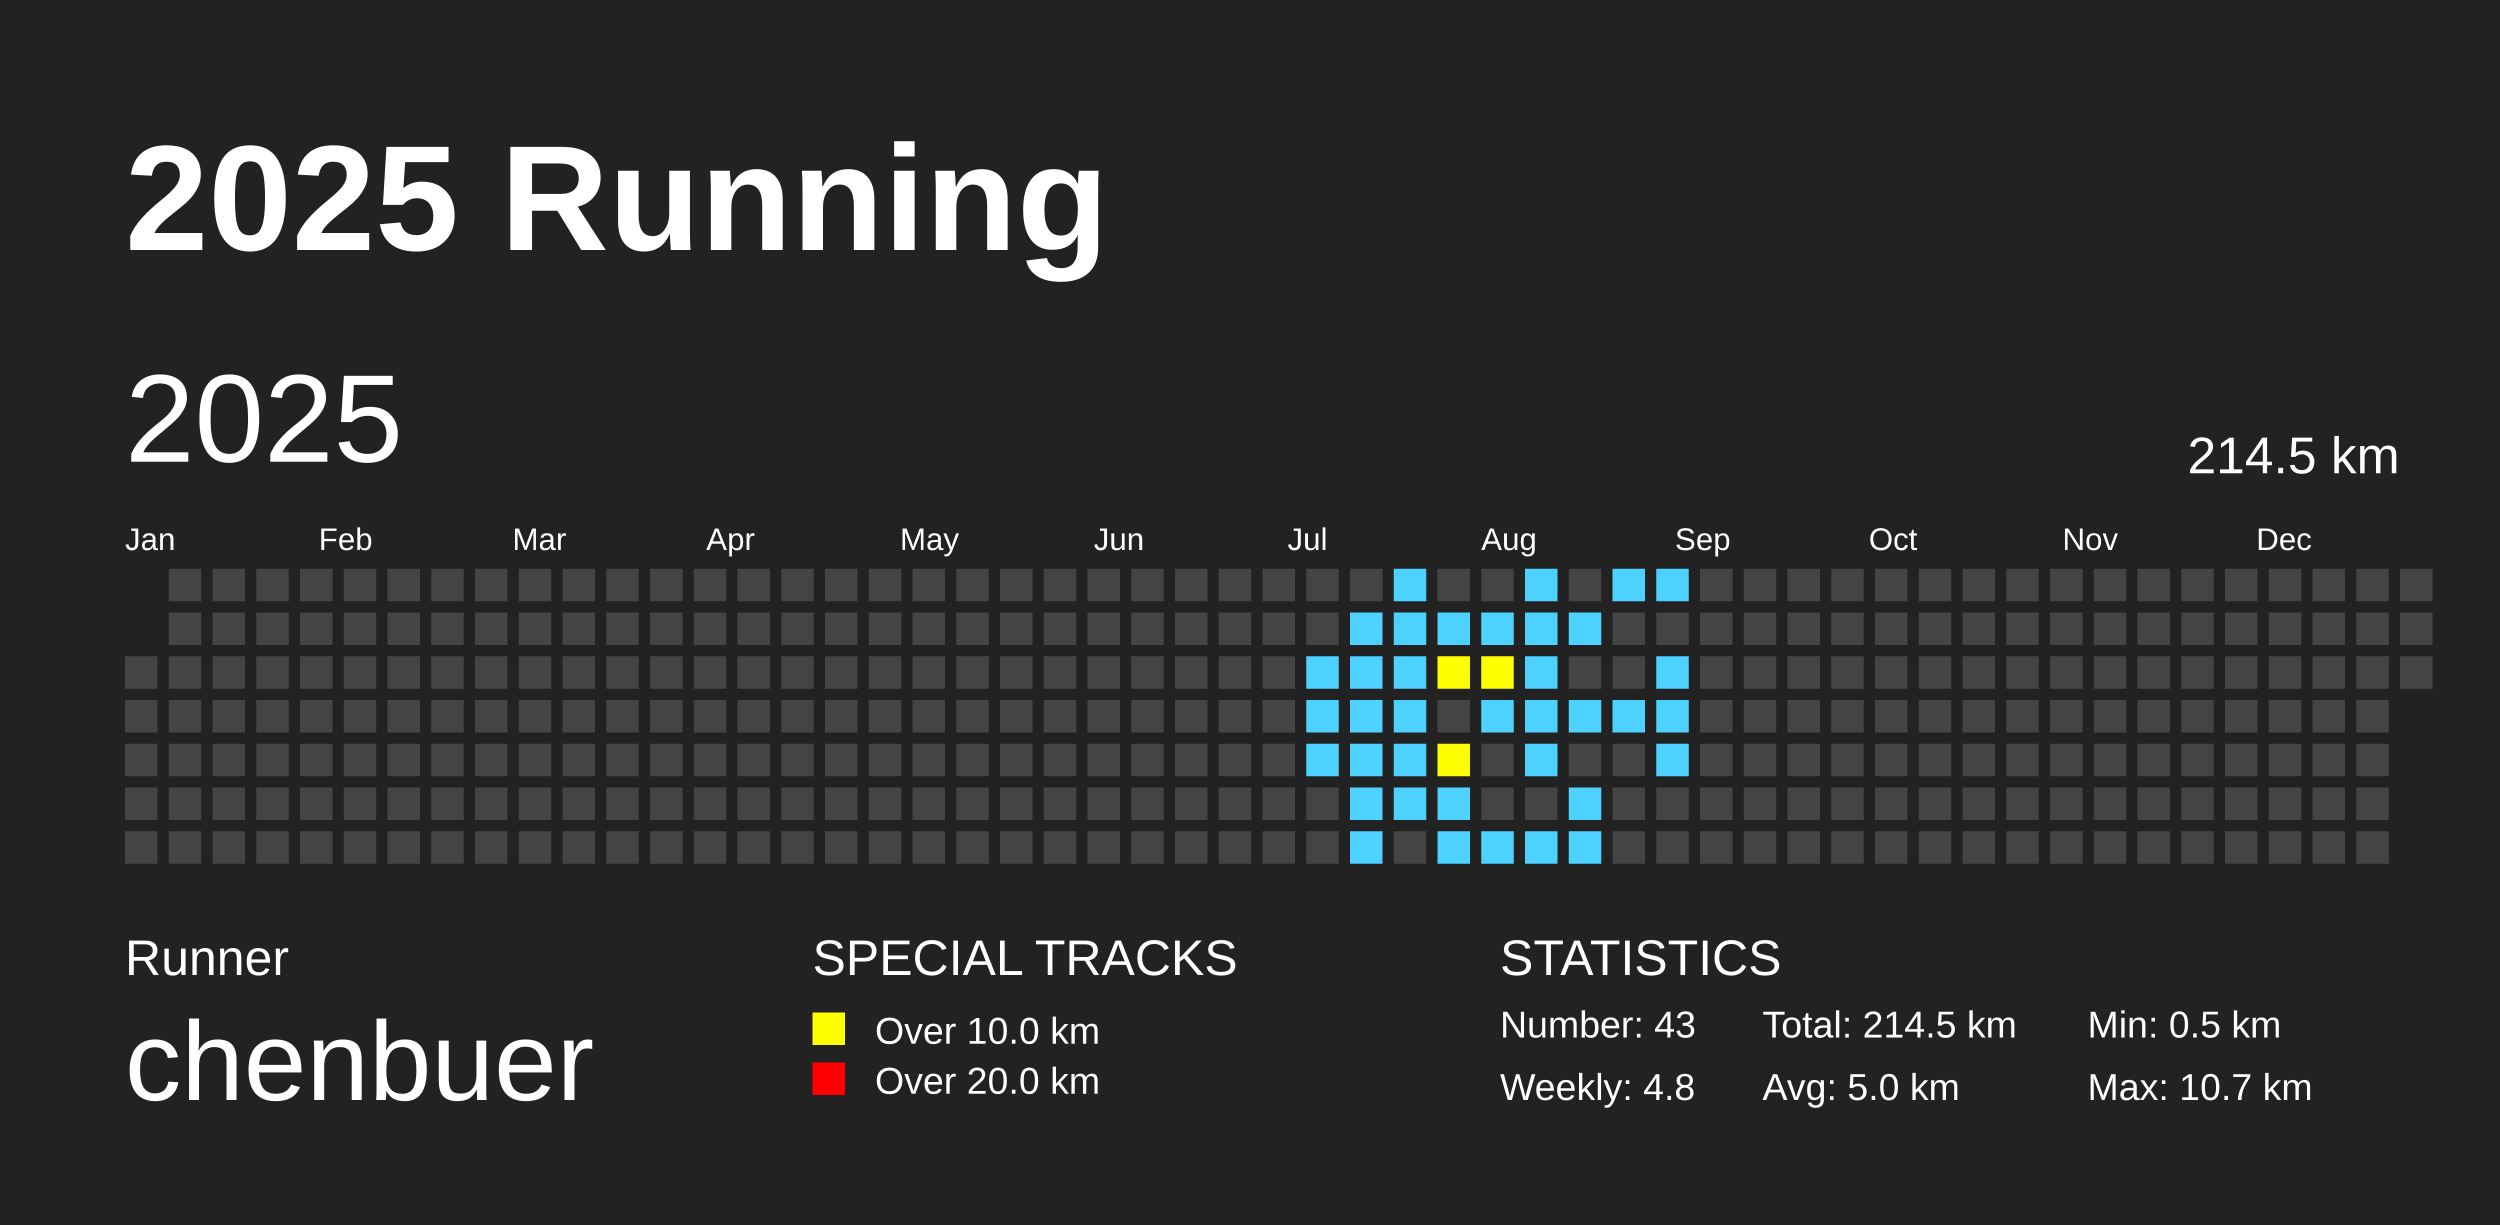
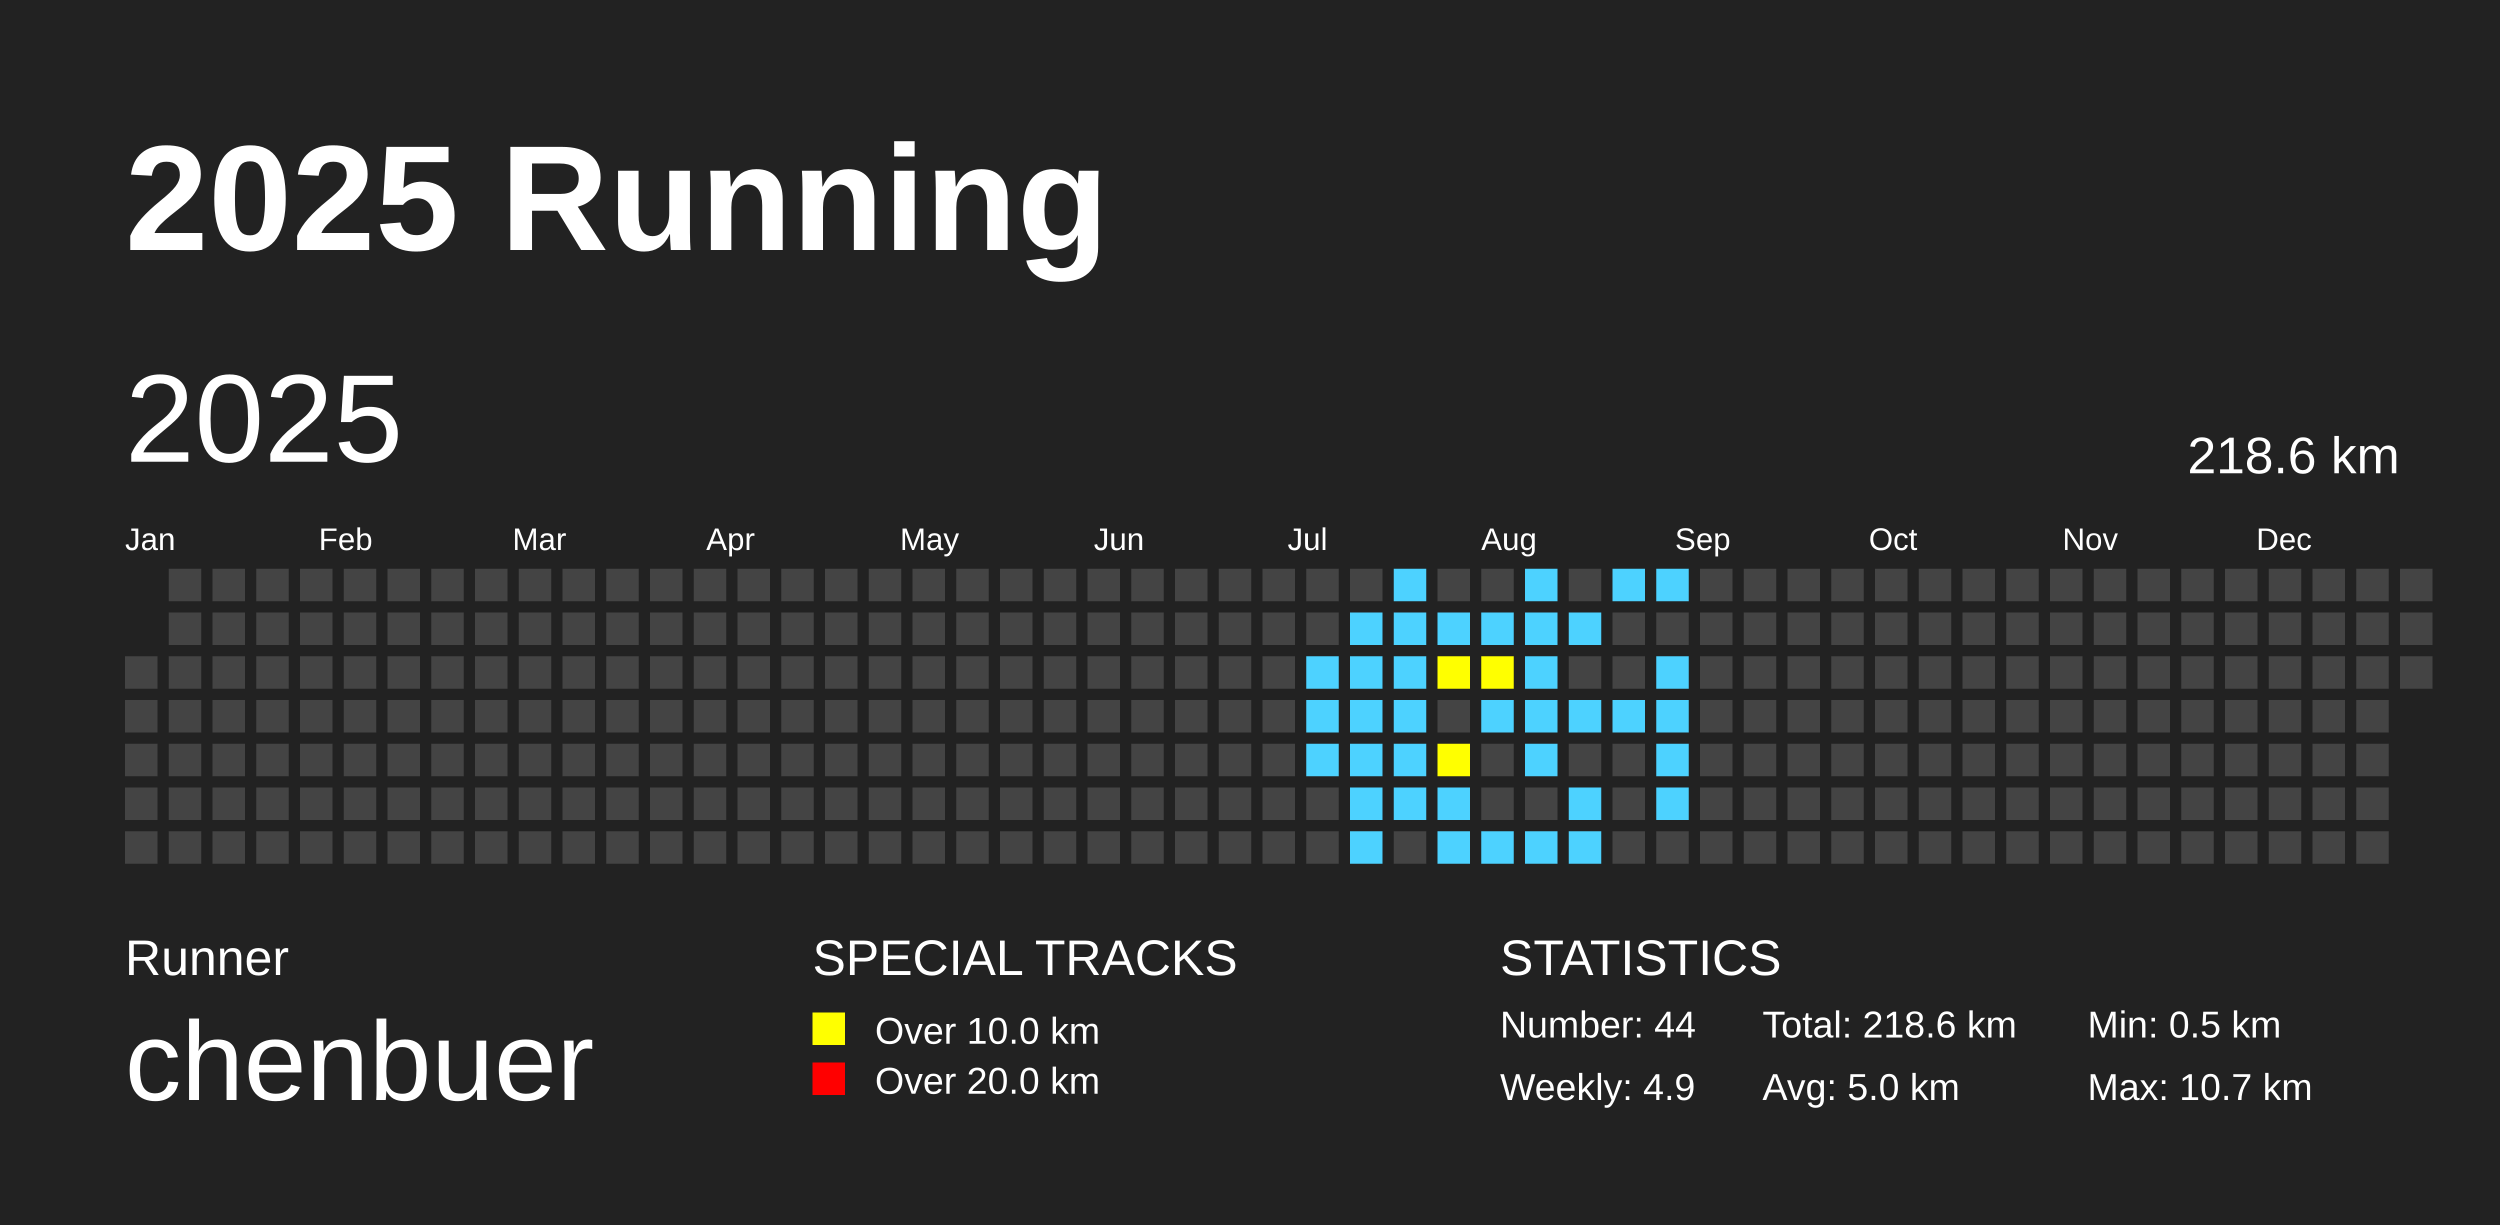
<svg xmlns="http://www.w3.org/2000/svg" baseProfile="full" height="98mm" version="1.1" viewBox="0,0,200,98" width="200mm">
  <defs />
  <rect fill="#222222" height="98" width="200" x="0" y="0" />
  <text fill="#FFFFFF" style="font-size:12px; font-family:Arial; font-weight:bold;" x="10" y="20">2025 Running</text>
  <text fill="#FFFFFF" style="font-size:4px; font-family:Arial" x="10" y="78">Runner</text>
  <text fill="#FFFFFF" style="font-size:9px; font-family:Arial" x="10" y="88">chenbuer</text>
  <text fill="#FFFFFF" style="font-size:4px; font-family:Arial" x="65" y="78">SPECIAL TRACKS</text>
  <rect fill="yellow" height="2.6" width="2.6" x="65" y="81" />
  <text fill="#FFFFFF" style="font-size:3px; font-family:Arial" x="70" y="83.5">Over 10.0 km</text>
  <rect fill="red" height="2.6" width="2.6" x="65" y="85" />
  <text fill="#FFFFFF" style="font-size:3px; font-family:Arial" x="70" y="87.5">Over 20.0 km</text>
  <text fill="#FFFFFF" style="font-size:4px; font-family:Arial" x="120" y="78">STATISTICS</text>
-   <text fill="#FFFFFF" style="font-size:3px; font-family:Arial" x="120" y="83">Number: 43</text>
-   <text fill="#FFFFFF" style="font-size:3px; font-family:Arial" x="120" y="88">Weekly: 4.8</text>
-   <text fill="#FFFFFF" style="font-size:3px; font-family:Arial" x="141" y="83">Total: 214.5 km</text>
+   <text fill="#FFFFFF" style="font-size:3px; font-family:Arial" x="120" y="83">Number: 44</text>
+   <text fill="#FFFFFF" style="font-size:3px; font-family:Arial" x="120" y="88">Weekly: 4.9</text>
+   <text fill="#FFFFFF" style="font-size:3px; font-family:Arial" x="141" y="83">Total: 218.6 km</text>
  <text fill="#FFFFFF" style="font-size:3px; font-family:Arial" x="141" y="88">Avg: 5.0 km</text>
  <text fill="#FFFFFF" style="font-size:3px; font-family:Arial" x="167" y="83">Min: 0.5 km</text>
  <text fill="#FFFFFF" style="font-size:3px; font-family:Arial" x="167" y="88">Max: 10.7 km</text>
  <text dominant-baseline="hanging" fill="#FFFFFF" style="font-size:10.0px; font-family:Arial;" x="10" y="30">2025</text>
-   <text dominant-baseline="hanging" fill="#FFFFFF" style="font-size:4.125px; font-family:Arial;" x="175" y="35">214.5 km</text>
+   <text dominant-baseline="hanging" fill="#FFFFFF" style="font-size:4.125px; font-family:Arial;" x="175" y="35">218.6 km</text>
  <text fill="#FFFFFF" style="font-size:2.5px; font-family:Arial" x="10.0" y="44">Jan</text>
  <text fill="#FFFFFF" style="font-size:2.5px; font-family:Arial" x="25.5" y="44">Feb</text>
  <text fill="#FFFFFF" style="font-size:2.5px; font-family:Arial" x="41.0" y="44">Mar</text>
  <text fill="#FFFFFF" style="font-size:2.5px; font-family:Arial" x="56.5" y="44">Apr</text>
  <text fill="#FFFFFF" style="font-size:2.5px; font-family:Arial" x="72.0" y="44">May</text>
  <text fill="#FFFFFF" style="font-size:2.5px; font-family:Arial" x="87.5" y="44">Jun</text>
  <text fill="#FFFFFF" style="font-size:2.5px; font-family:Arial" x="103.0" y="44">Jul</text>
  <text fill="#FFFFFF" style="font-size:2.5px; font-family:Arial" x="118.5" y="44">Aug</text>
  <text fill="#FFFFFF" style="font-size:2.5px; font-family:Arial" x="134.0" y="44">Sep</text>
  <text fill="#FFFFFF" style="font-size:2.5px; font-family:Arial" x="149.5" y="44">Oct</text>
  <text fill="#FFFFFF" style="font-size:2.5px; font-family:Arial" x="165.0" y="44">Nov</text>
  <text fill="#FFFFFF" style="font-size:2.5px; font-family:Arial" x="180.5" y="44">Dec</text>
  <rect fill="#444444" height="2.6" width="2.6" x="10.0" y="52.5" />
  <rect fill="#444444" height="2.6" width="2.6" x="10.0" y="56.0" />
  <rect fill="#444444" height="2.6" width="2.6" x="10.0" y="59.5" />
  <rect fill="#444444" height="2.6" width="2.6" x="10.0" y="63.0" />
  <rect fill="#444444" height="2.6" width="2.6" x="10.0" y="66.5" />
  <rect fill="#444444" height="2.6" width="2.6" x="13.5" y="45.5" />
  <rect fill="#444444" height="2.6" width="2.6" x="13.5" y="49.0" />
  <rect fill="#444444" height="2.6" width="2.6" x="13.5" y="52.5" />
  <rect fill="#444444" height="2.6" width="2.6" x="13.5" y="56.0" />
  <rect fill="#444444" height="2.6" width="2.6" x="13.5" y="59.5" />
  <rect fill="#444444" height="2.6" width="2.6" x="13.5" y="63.0" />
  <rect fill="#444444" height="2.6" width="2.6" x="13.5" y="66.5" />
  <rect fill="#444444" height="2.6" width="2.6" x="17.0" y="45.5" />
  <rect fill="#444444" height="2.6" width="2.6" x="17.0" y="49.0" />
  <rect fill="#444444" height="2.6" width="2.6" x="17.0" y="52.5" />
  <rect fill="#444444" height="2.6" width="2.6" x="17.0" y="56.0" />
  <rect fill="#444444" height="2.6" width="2.6" x="17.0" y="59.5" />
  <rect fill="#444444" height="2.6" width="2.6" x="17.0" y="63.0" />
  <rect fill="#444444" height="2.6" width="2.6" x="17.0" y="66.5" />
  <rect fill="#444444" height="2.6" width="2.6" x="20.5" y="45.5" />
  <rect fill="#444444" height="2.6" width="2.6" x="20.5" y="49.0" />
  <rect fill="#444444" height="2.6" width="2.6" x="20.5" y="52.5" />
  <rect fill="#444444" height="2.6" width="2.6" x="20.5" y="56.0" />
  <rect fill="#444444" height="2.6" width="2.6" x="20.5" y="59.5" />
  <rect fill="#444444" height="2.6" width="2.6" x="20.5" y="63.0" />
  <rect fill="#444444" height="2.6" width="2.6" x="20.5" y="66.5" />
  <rect fill="#444444" height="2.6" width="2.6" x="24.0" y="45.5" />
  <rect fill="#444444" height="2.6" width="2.6" x="24.0" y="49.0" />
  <rect fill="#444444" height="2.6" width="2.6" x="24.0" y="52.5" />
  <rect fill="#444444" height="2.6" width="2.6" x="24.0" y="56.0" />
  <rect fill="#444444" height="2.6" width="2.6" x="24.0" y="59.5" />
  <rect fill="#444444" height="2.6" width="2.6" x="24.0" y="63.0" />
  <rect fill="#444444" height="2.6" width="2.6" x="24.0" y="66.5" />
  <rect fill="#444444" height="2.6" width="2.6" x="27.5" y="45.5" />
  <rect fill="#444444" height="2.6" width="2.6" x="27.5" y="49.0" />
  <rect fill="#444444" height="2.6" width="2.6" x="27.5" y="52.5" />
  <rect fill="#444444" height="2.6" width="2.6" x="27.5" y="56.0" />
  <rect fill="#444444" height="2.6" width="2.6" x="27.5" y="59.5" />
  <rect fill="#444444" height="2.6" width="2.6" x="27.5" y="63.0" />
  <rect fill="#444444" height="2.6" width="2.6" x="27.5" y="66.5" />
  <rect fill="#444444" height="2.6" width="2.6" x="31.0" y="45.5" />
  <rect fill="#444444" height="2.6" width="2.6" x="31.0" y="49.0" />
  <rect fill="#444444" height="2.6" width="2.6" x="31.0" y="52.5" />
  <rect fill="#444444" height="2.6" width="2.6" x="31.0" y="56.0" />
  <rect fill="#444444" height="2.6" width="2.6" x="31.0" y="59.5" />
  <rect fill="#444444" height="2.6" width="2.6" x="31.0" y="63.0" />
  <rect fill="#444444" height="2.6" width="2.6" x="31.0" y="66.5" />
  <rect fill="#444444" height="2.6" width="2.6" x="34.5" y="45.5" />
  <rect fill="#444444" height="2.6" width="2.6" x="34.5" y="49.0" />
  <rect fill="#444444" height="2.6" width="2.6" x="34.5" y="52.5" />
  <rect fill="#444444" height="2.6" width="2.6" x="34.5" y="56.0" />
  <rect fill="#444444" height="2.6" width="2.6" x="34.5" y="59.5" />
  <rect fill="#444444" height="2.6" width="2.6" x="34.5" y="63.0" />
  <rect fill="#444444" height="2.6" width="2.6" x="34.5" y="66.5" />
  <rect fill="#444444" height="2.6" width="2.6" x="38.0" y="45.5" />
  <rect fill="#444444" height="2.6" width="2.6" x="38.0" y="49.0" />
  <rect fill="#444444" height="2.6" width="2.6" x="38.0" y="52.5" />
  <rect fill="#444444" height="2.6" width="2.6" x="38.0" y="56.0" />
  <rect fill="#444444" height="2.6" width="2.6" x="38.0" y="59.5" />
  <rect fill="#444444" height="2.6" width="2.6" x="38.0" y="63.0" />
  <rect fill="#444444" height="2.6" width="2.6" x="38.0" y="66.5" />
  <rect fill="#444444" height="2.6" width="2.6" x="41.5" y="45.5" />
  <rect fill="#444444" height="2.6" width="2.6" x="41.5" y="49.0" />
  <rect fill="#444444" height="2.6" width="2.6" x="41.5" y="52.5" />
  <rect fill="#444444" height="2.6" width="2.6" x="41.5" y="56.0" />
  <rect fill="#444444" height="2.6" width="2.6" x="41.5" y="59.5" />
  <rect fill="#444444" height="2.6" width="2.6" x="41.5" y="63.0" />
  <rect fill="#444444" height="2.6" width="2.6" x="41.5" y="66.5" />
  <rect fill="#444444" height="2.6" width="2.6" x="45.0" y="45.5" />
  <rect fill="#444444" height="2.6" width="2.6" x="45.0" y="49.0" />
  <rect fill="#444444" height="2.6" width="2.6" x="45.0" y="52.5" />
  <rect fill="#444444" height="2.6" width="2.6" x="45.0" y="56.0" />
  <rect fill="#444444" height="2.6" width="2.6" x="45.0" y="59.5" />
  <rect fill="#444444" height="2.6" width="2.6" x="45.0" y="63.0" />
  <rect fill="#444444" height="2.6" width="2.6" x="45.0" y="66.5" />
  <rect fill="#444444" height="2.6" width="2.6" x="48.5" y="45.5" />
  <rect fill="#444444" height="2.6" width="2.6" x="48.5" y="49.0" />
  <rect fill="#444444" height="2.6" width="2.6" x="48.5" y="52.5" />
  <rect fill="#444444" height="2.6" width="2.6" x="48.5" y="56.0" />
  <rect fill="#444444" height="2.6" width="2.6" x="48.5" y="59.5" />
  <rect fill="#444444" height="2.6" width="2.6" x="48.5" y="63.0" />
  <rect fill="#444444" height="2.6" width="2.6" x="48.5" y="66.5" />
  <rect fill="#444444" height="2.6" width="2.6" x="52.0" y="45.5" />
  <rect fill="#444444" height="2.6" width="2.6" x="52.0" y="49.0" />
  <rect fill="#444444" height="2.6" width="2.6" x="52.0" y="52.5" />
  <rect fill="#444444" height="2.6" width="2.6" x="52.0" y="56.0" />
  <rect fill="#444444" height="2.6" width="2.6" x="52.0" y="59.5" />
  <rect fill="#444444" height="2.6" width="2.6" x="52.0" y="63.0" />
  <rect fill="#444444" height="2.6" width="2.6" x="52.0" y="66.5" />
  <rect fill="#444444" height="2.6" width="2.6" x="55.5" y="45.5" />
  <rect fill="#444444" height="2.6" width="2.6" x="55.5" y="49.0" />
  <rect fill="#444444" height="2.6" width="2.6" x="55.5" y="52.5" />
  <rect fill="#444444" height="2.6" width="2.6" x="55.5" y="56.0" />
  <rect fill="#444444" height="2.6" width="2.6" x="55.5" y="59.5" />
  <rect fill="#444444" height="2.6" width="2.6" x="55.5" y="63.0" />
  <rect fill="#444444" height="2.6" width="2.6" x="55.5" y="66.5" />
  <rect fill="#444444" height="2.6" width="2.6" x="59.0" y="45.5" />
  <rect fill="#444444" height="2.6" width="2.6" x="59.0" y="49.0" />
  <rect fill="#444444" height="2.6" width="2.6" x="59.0" y="52.5" />
  <rect fill="#444444" height="2.6" width="2.6" x="59.0" y="56.0" />
  <rect fill="#444444" height="2.6" width="2.6" x="59.0" y="59.5" />
  <rect fill="#444444" height="2.6" width="2.6" x="59.0" y="63.0" />
  <rect fill="#444444" height="2.6" width="2.6" x="59.0" y="66.5" />
  <rect fill="#444444" height="2.6" width="2.6" x="62.5" y="45.5" />
  <rect fill="#444444" height="2.6" width="2.6" x="62.5" y="49.0" />
  <rect fill="#444444" height="2.6" width="2.6" x="62.5" y="52.5" />
  <rect fill="#444444" height="2.6" width="2.6" x="62.5" y="56.0" />
  <rect fill="#444444" height="2.6" width="2.6" x="62.5" y="59.5" />
  <rect fill="#444444" height="2.6" width="2.6" x="62.5" y="63.0" />
  <rect fill="#444444" height="2.6" width="2.6" x="62.5" y="66.5" />
  <rect fill="#444444" height="2.6" width="2.6" x="66.0" y="45.5" />
  <rect fill="#444444" height="2.6" width="2.6" x="66.0" y="49.0" />
  <rect fill="#444444" height="2.6" width="2.6" x="66.0" y="52.5" />
  <rect fill="#444444" height="2.6" width="2.6" x="66.0" y="56.0" />
  <rect fill="#444444" height="2.6" width="2.6" x="66.0" y="59.5" />
  <rect fill="#444444" height="2.6" width="2.6" x="66.0" y="63.0" />
  <rect fill="#444444" height="2.6" width="2.6" x="66.0" y="66.5" />
  <rect fill="#444444" height="2.6" width="2.6" x="69.5" y="45.5" />
  <rect fill="#444444" height="2.6" width="2.6" x="69.5" y="49.0" />
  <rect fill="#444444" height="2.6" width="2.6" x="69.5" y="52.5" />
  <rect fill="#444444" height="2.6" width="2.6" x="69.5" y="56.0" />
  <rect fill="#444444" height="2.6" width="2.6" x="69.5" y="59.5" />
  <rect fill="#444444" height="2.6" width="2.6" x="69.5" y="63.0" />
  <rect fill="#444444" height="2.6" width="2.6" x="69.5" y="66.5" />
  <rect fill="#444444" height="2.6" width="2.6" x="73.0" y="45.5" />
  <rect fill="#444444" height="2.6" width="2.6" x="73.0" y="49.0" />
  <rect fill="#444444" height="2.6" width="2.6" x="73.0" y="52.5" />
  <rect fill="#444444" height="2.6" width="2.6" x="73.0" y="56.0" />
  <rect fill="#444444" height="2.6" width="2.6" x="73.0" y="59.5" />
  <rect fill="#444444" height="2.6" width="2.6" x="73.0" y="63.0" />
  <rect fill="#444444" height="2.6" width="2.6" x="73.0" y="66.5" />
  <rect fill="#444444" height="2.6" width="2.6" x="76.5" y="45.5" />
  <rect fill="#444444" height="2.6" width="2.6" x="76.5" y="49.0" />
  <rect fill="#444444" height="2.6" width="2.6" x="76.5" y="52.5" />
  <rect fill="#444444" height="2.6" width="2.6" x="76.5" y="56.0" />
  <rect fill="#444444" height="2.6" width="2.6" x="76.5" y="59.5" />
  <rect fill="#444444" height="2.6" width="2.6" x="76.5" y="63.0" />
  <rect fill="#444444" height="2.6" width="2.6" x="76.5" y="66.5" />
  <rect fill="#444444" height="2.6" width="2.6" x="80.0" y="45.5" />
  <rect fill="#444444" height="2.6" width="2.6" x="80.0" y="49.0" />
  <rect fill="#444444" height="2.6" width="2.6" x="80.0" y="52.5" />
  <rect fill="#444444" height="2.6" width="2.6" x="80.0" y="56.0" />
  <rect fill="#444444" height="2.6" width="2.6" x="80.0" y="59.5" />
  <rect fill="#444444" height="2.6" width="2.6" x="80.0" y="63.0" />
  <rect fill="#444444" height="2.6" width="2.6" x="80.0" y="66.5" />
  <rect fill="#444444" height="2.6" width="2.6" x="83.5" y="45.5" />
  <rect fill="#444444" height="2.6" width="2.6" x="83.5" y="49.0" />
  <rect fill="#444444" height="2.6" width="2.6" x="83.5" y="52.5" />
  <rect fill="#444444" height="2.6" width="2.6" x="83.5" y="56.0" />
  <rect fill="#444444" height="2.6" width="2.6" x="83.5" y="59.5" />
  <rect fill="#444444" height="2.6" width="2.6" x="83.5" y="63.0" />
  <rect fill="#444444" height="2.6" width="2.6" x="83.5" y="66.5" />
  <rect fill="#444444" height="2.6" width="2.6" x="87.0" y="45.5" />
  <rect fill="#444444" height="2.6" width="2.6" x="87.0" y="49.0" />
  <rect fill="#444444" height="2.6" width="2.6" x="87.0" y="52.5" />
  <rect fill="#444444" height="2.6" width="2.6" x="87.0" y="56.0" />
  <rect fill="#444444" height="2.6" width="2.6" x="87.0" y="59.5" />
  <rect fill="#444444" height="2.6" width="2.6" x="87.0" y="63.0" />
  <rect fill="#444444" height="2.6" width="2.6" x="87.0" y="66.5" />
  <rect fill="#444444" height="2.6" width="2.6" x="90.5" y="45.5" />
  <rect fill="#444444" height="2.6" width="2.6" x="90.5" y="49.0" />
  <rect fill="#444444" height="2.6" width="2.6" x="90.5" y="52.5" />
  <rect fill="#444444" height="2.6" width="2.6" x="90.5" y="56.0" />
  <rect fill="#444444" height="2.6" width="2.6" x="90.5" y="59.5" />
  <rect fill="#444444" height="2.6" width="2.6" x="90.5" y="63.0" />
  <rect fill="#444444" height="2.6" width="2.6" x="90.5" y="66.5" />
  <rect fill="#444444" height="2.6" width="2.6" x="94.0" y="45.5" />
  <rect fill="#444444" height="2.6" width="2.6" x="94.0" y="49.0" />
  <rect fill="#444444" height="2.6" width="2.6" x="94.0" y="52.5" />
  <rect fill="#444444" height="2.6" width="2.6" x="94.0" y="56.0" />
  <rect fill="#444444" height="2.6" width="2.6" x="94.0" y="59.5" />
  <rect fill="#444444" height="2.6" width="2.6" x="94.0" y="63.0" />
  <rect fill="#444444" height="2.6" width="2.6" x="94.0" y="66.5" />
  <rect fill="#444444" height="2.6" width="2.6" x="97.5" y="45.5" />
  <rect fill="#444444" height="2.6" width="2.6" x="97.5" y="49.0" />
  <rect fill="#444444" height="2.6" width="2.6" x="97.5" y="52.5" />
  <rect fill="#444444" height="2.6" width="2.6" x="97.5" y="56.0" />
  <rect fill="#444444" height="2.6" width="2.6" x="97.5" y="59.5" />
  <rect fill="#444444" height="2.6" width="2.6" x="97.5" y="63.0" />
  <rect fill="#444444" height="2.6" width="2.6" x="97.5" y="66.5" />
  <rect fill="#444444" height="2.6" width="2.6" x="101.0" y="45.5" />
  <rect fill="#444444" height="2.6" width="2.6" x="101.0" y="49.0" />
  <rect fill="#444444" height="2.6" width="2.6" x="101.0" y="52.5" />
  <rect fill="#444444" height="2.6" width="2.6" x="101.0" y="56.0" />
  <rect fill="#444444" height="2.6" width="2.6" x="101.0" y="59.5" />
  <rect fill="#444444" height="2.6" width="2.6" x="101.0" y="63.0" />
  <rect fill="#444444" height="2.6" width="2.6" x="101.0" y="66.5" />
  <rect fill="#444444" height="2.6" width="2.6" x="104.5" y="45.5" />
  <rect fill="#444444" height="2.6" width="2.6" x="104.5" y="49.0" />
  <rect fill="#4DD2FF" height="2.6" width="2.6" x="104.5" y="52.5" />
  <rect fill="#4DD2FF" height="2.6" width="2.6" x="104.5" y="56.0" />
  <rect fill="#4DD2FF" height="2.6" width="2.6" x="104.5" y="59.5" />
  <rect fill="#444444" height="2.6" width="2.6" x="104.5" y="63.0" />
  <rect fill="#444444" height="2.6" width="2.6" x="104.5" y="66.5" />
  <rect fill="#444444" height="2.6" width="2.6" x="108.0" y="45.5" />
  <rect fill="#4DD2FF" height="2.6" width="2.6" x="108.0" y="49.0" />
  <rect fill="#4DD2FF" height="2.6" width="2.6" x="108.0" y="52.5" />
  <rect fill="#4DD2FF" height="2.6" width="2.6" x="108.0" y="56.0" />
  <rect fill="#4DD2FF" height="2.6" width="2.6" x="108.0" y="59.5" />
  <rect fill="#4DD2FF" height="2.6" width="2.6" x="108.0" y="63.0" />
  <rect fill="#4DD2FF" height="2.6" width="2.6" x="108.0" y="66.5" />
  <rect fill="#4DD2FF" height="2.6" width="2.6" x="111.5" y="45.5" />
  <rect fill="#4DD2FF" height="2.6" width="2.6" x="111.5" y="49.0" />
  <rect fill="#4DD2FF" height="2.6" width="2.6" x="111.5" y="52.5" />
  <rect fill="#4DD2FF" height="2.6" width="2.6" x="111.5" y="56.0" />
  <rect fill="#4DD2FF" height="2.6" width="2.6" x="111.5" y="59.5" />
  <rect fill="#4DD2FF" height="2.6" width="2.6" x="111.5" y="63.0" />
  <rect fill="#444444" height="2.6" width="2.6" x="111.5" y="66.5" />
  <rect fill="#444444" height="2.6" width="2.6" x="115.0" y="45.5" />
  <rect fill="#4DD2FF" height="2.6" width="2.6" x="115.0" y="49.0" />
  <rect fill="yellow" height="2.6" width="2.6" x="115.0" y="52.5" />
  <rect fill="#444444" height="2.6" width="2.6" x="115.0" y="56.0" />
  <rect fill="yellow" height="2.6" width="2.6" x="115.0" y="59.5" />
  <rect fill="#4DD2FF" height="2.6" width="2.6" x="115.0" y="63.0" />
  <rect fill="#4DD2FF" height="2.6" width="2.6" x="115.0" y="66.5" />
  <rect fill="#444444" height="2.6" width="2.6" x="118.5" y="45.5" />
  <rect fill="#4DD2FF" height="2.6" width="2.6" x="118.5" y="49.0" />
  <rect fill="yellow" height="2.6" width="2.6" x="118.5" y="52.5" />
  <rect fill="#4DD2FF" height="2.6" width="2.6" x="118.5" y="56.0" />
  <rect fill="#444444" height="2.6" width="2.6" x="118.5" y="59.5" />
  <rect fill="#444444" height="2.6" width="2.6" x="118.5" y="63.0" />
  <rect fill="#4DD2FF" height="2.6" width="2.6" x="118.5" y="66.5" />
  <rect fill="#4DD2FF" height="2.6" width="2.6" x="122.0" y="45.5" />
  <rect fill="#4DD2FF" height="2.6" width="2.6" x="122.0" y="49.0" />
  <rect fill="#4DD2FF" height="2.6" width="2.6" x="122.0" y="52.5" />
  <rect fill="#4DD2FF" height="2.6" width="2.6" x="122.0" y="56.0" />
  <rect fill="#4DD2FF" height="2.6" width="2.6" x="122.0" y="59.5" />
  <rect fill="#444444" height="2.6" width="2.6" x="122.0" y="63.0" />
  <rect fill="#4DD2FF" height="2.6" width="2.6" x="122.0" y="66.5" />
  <rect fill="#444444" height="2.6" width="2.6" x="125.5" y="45.5" />
  <rect fill="#4DD2FF" height="2.6" width="2.6" x="125.5" y="49.0" />
  <rect fill="#444444" height="2.6" width="2.6" x="125.5" y="52.5" />
  <rect fill="#4DD2FF" height="2.6" width="2.6" x="125.5" y="56.0" />
  <rect fill="#444444" height="2.6" width="2.6" x="125.5" y="59.5" />
  <rect fill="#4DD2FF" height="2.6" width="2.6" x="125.5" y="63.0" />
  <rect fill="#4DD2FF" height="2.6" width="2.6" x="125.5" y="66.5" />
  <rect fill="#4DD2FF" height="2.6" width="2.6" x="129.0" y="45.5" />
  <rect fill="#444444" height="2.6" width="2.6" x="129.0" y="49.0" />
  <rect fill="#444444" height="2.6" width="2.6" x="129.0" y="52.5" />
  <rect fill="#4DD2FF" height="2.6" width="2.6" x="129.0" y="56.0" />
  <rect fill="#444444" height="2.6" width="2.6" x="129.0" y="59.5" />
  <rect fill="#444444" height="2.6" width="2.6" x="129.0" y="63.0" />
  <rect fill="#444444" height="2.6" width="2.6" x="129.0" y="66.5" />
  <rect fill="#4DD2FF" height="2.6" width="2.6" x="132.5" y="45.5" />
  <rect fill="#444444" height="2.6" width="2.6" x="132.5" y="49.0" />
  <rect fill="#4DD2FF" height="2.6" width="2.6" x="132.5" y="52.5" />
  <rect fill="#4DD2FF" height="2.6" width="2.6" x="132.5" y="56.0" />
  <rect fill="#4DD2FF" height="2.6" width="2.6" x="132.5" y="59.5" />
-   <rect fill="#444444" height="2.6" width="2.6" x="132.5" y="63.0" />
+   <rect fill="#4DD2FF" height="2.6" width="2.6" x="132.5" y="63.0" />
  <rect fill="#444444" height="2.6" width="2.6" x="132.5" y="66.5" />
  <rect fill="#444444" height="2.6" width="2.6" x="136.0" y="45.5" />
  <rect fill="#444444" height="2.6" width="2.6" x="136.0" y="49.0" />
  <rect fill="#444444" height="2.6" width="2.6" x="136.0" y="52.5" />
  <rect fill="#444444" height="2.6" width="2.6" x="136.0" y="56.0" />
  <rect fill="#444444" height="2.6" width="2.6" x="136.0" y="59.5" />
  <rect fill="#444444" height="2.6" width="2.6" x="136.0" y="63.0" />
  <rect fill="#444444" height="2.6" width="2.6" x="136.0" y="66.5" />
  <rect fill="#444444" height="2.6" width="2.6" x="139.5" y="45.5" />
  <rect fill="#444444" height="2.6" width="2.6" x="139.5" y="49.0" />
  <rect fill="#444444" height="2.6" width="2.6" x="139.5" y="52.5" />
  <rect fill="#444444" height="2.6" width="2.6" x="139.5" y="56.0" />
  <rect fill="#444444" height="2.6" width="2.6" x="139.5" y="59.5" />
  <rect fill="#444444" height="2.6" width="2.6" x="139.5" y="63.0" />
  <rect fill="#444444" height="2.6" width="2.6" x="139.5" y="66.5" />
  <rect fill="#444444" height="2.6" width="2.6" x="143.0" y="45.5" />
  <rect fill="#444444" height="2.6" width="2.6" x="143.0" y="49.0" />
  <rect fill="#444444" height="2.6" width="2.6" x="143.0" y="52.5" />
  <rect fill="#444444" height="2.6" width="2.6" x="143.0" y="56.0" />
  <rect fill="#444444" height="2.6" width="2.6" x="143.0" y="59.5" />
  <rect fill="#444444" height="2.6" width="2.6" x="143.0" y="63.0" />
  <rect fill="#444444" height="2.6" width="2.6" x="143.0" y="66.5" />
  <rect fill="#444444" height="2.6" width="2.6" x="146.5" y="45.5" />
  <rect fill="#444444" height="2.6" width="2.6" x="146.5" y="49.0" />
  <rect fill="#444444" height="2.6" width="2.6" x="146.5" y="52.5" />
  <rect fill="#444444" height="2.6" width="2.6" x="146.5" y="56.0" />
  <rect fill="#444444" height="2.6" width="2.6" x="146.5" y="59.5" />
  <rect fill="#444444" height="2.6" width="2.6" x="146.5" y="63.0" />
  <rect fill="#444444" height="2.6" width="2.6" x="146.5" y="66.5" />
  <rect fill="#444444" height="2.6" width="2.6" x="150.0" y="45.5" />
  <rect fill="#444444" height="2.6" width="2.6" x="150.0" y="49.0" />
  <rect fill="#444444" height="2.6" width="2.6" x="150.0" y="52.5" />
  <rect fill="#444444" height="2.6" width="2.6" x="150.0" y="56.0" />
  <rect fill="#444444" height="2.6" width="2.6" x="150.0" y="59.5" />
  <rect fill="#444444" height="2.6" width="2.6" x="150.0" y="63.0" />
  <rect fill="#444444" height="2.6" width="2.6" x="150.0" y="66.5" />
  <rect fill="#444444" height="2.6" width="2.6" x="153.5" y="45.5" />
  <rect fill="#444444" height="2.6" width="2.6" x="153.5" y="49.0" />
  <rect fill="#444444" height="2.6" width="2.6" x="153.5" y="52.5" />
  <rect fill="#444444" height="2.6" width="2.6" x="153.5" y="56.0" />
  <rect fill="#444444" height="2.6" width="2.6" x="153.5" y="59.5" />
  <rect fill="#444444" height="2.6" width="2.6" x="153.5" y="63.0" />
  <rect fill="#444444" height="2.6" width="2.6" x="153.5" y="66.5" />
  <rect fill="#444444" height="2.6" width="2.6" x="157.0" y="45.5" />
  <rect fill="#444444" height="2.6" width="2.6" x="157.0" y="49.0" />
  <rect fill="#444444" height="2.6" width="2.6" x="157.0" y="52.5" />
  <rect fill="#444444" height="2.6" width="2.6" x="157.0" y="56.0" />
  <rect fill="#444444" height="2.6" width="2.6" x="157.0" y="59.5" />
  <rect fill="#444444" height="2.6" width="2.6" x="157.0" y="63.0" />
  <rect fill="#444444" height="2.6" width="2.6" x="157.0" y="66.5" />
  <rect fill="#444444" height="2.6" width="2.6" x="160.5" y="45.5" />
  <rect fill="#444444" height="2.6" width="2.6" x="160.5" y="49.0" />
  <rect fill="#444444" height="2.6" width="2.6" x="160.5" y="52.5" />
  <rect fill="#444444" height="2.6" width="2.6" x="160.5" y="56.0" />
  <rect fill="#444444" height="2.6" width="2.6" x="160.5" y="59.5" />
  <rect fill="#444444" height="2.6" width="2.6" x="160.5" y="63.0" />
  <rect fill="#444444" height="2.6" width="2.6" x="160.5" y="66.5" />
  <rect fill="#444444" height="2.6" width="2.6" x="164.0" y="45.5" />
  <rect fill="#444444" height="2.6" width="2.6" x="164.0" y="49.0" />
  <rect fill="#444444" height="2.6" width="2.6" x="164.0" y="52.5" />
  <rect fill="#444444" height="2.6" width="2.6" x="164.0" y="56.0" />
  <rect fill="#444444" height="2.6" width="2.6" x="164.0" y="59.5" />
  <rect fill="#444444" height="2.6" width="2.6" x="164.0" y="63.0" />
  <rect fill="#444444" height="2.6" width="2.6" x="164.0" y="66.5" />
  <rect fill="#444444" height="2.6" width="2.6" x="167.5" y="45.5" />
  <rect fill="#444444" height="2.6" width="2.6" x="167.5" y="49.0" />
  <rect fill="#444444" height="2.6" width="2.6" x="167.5" y="52.5" />
  <rect fill="#444444" height="2.6" width="2.6" x="167.5" y="56.0" />
  <rect fill="#444444" height="2.6" width="2.6" x="167.5" y="59.5" />
  <rect fill="#444444" height="2.6" width="2.6" x="167.5" y="63.0" />
  <rect fill="#444444" height="2.6" width="2.6" x="167.5" y="66.5" />
  <rect fill="#444444" height="2.6" width="2.6" x="171.0" y="45.5" />
  <rect fill="#444444" height="2.6" width="2.6" x="171.0" y="49.0" />
  <rect fill="#444444" height="2.6" width="2.6" x="171.0" y="52.5" />
  <rect fill="#444444" height="2.6" width="2.6" x="171.0" y="56.0" />
  <rect fill="#444444" height="2.6" width="2.6" x="171.0" y="59.5" />
  <rect fill="#444444" height="2.6" width="2.6" x="171.0" y="63.0" />
  <rect fill="#444444" height="2.6" width="2.6" x="171.0" y="66.5" />
  <rect fill="#444444" height="2.6" width="2.6" x="174.5" y="45.5" />
  <rect fill="#444444" height="2.6" width="2.6" x="174.5" y="49.0" />
  <rect fill="#444444" height="2.6" width="2.6" x="174.5" y="52.5" />
  <rect fill="#444444" height="2.6" width="2.6" x="174.5" y="56.0" />
  <rect fill="#444444" height="2.6" width="2.6" x="174.5" y="59.5" />
  <rect fill="#444444" height="2.6" width="2.6" x="174.5" y="63.0" />
  <rect fill="#444444" height="2.6" width="2.6" x="174.5" y="66.5" />
  <rect fill="#444444" height="2.6" width="2.6" x="178.0" y="45.5" />
  <rect fill="#444444" height="2.6" width="2.6" x="178.0" y="49.0" />
  <rect fill="#444444" height="2.6" width="2.6" x="178.0" y="52.5" />
  <rect fill="#444444" height="2.6" width="2.6" x="178.0" y="56.0" />
  <rect fill="#444444" height="2.6" width="2.6" x="178.0" y="59.5" />
  <rect fill="#444444" height="2.6" width="2.6" x="178.0" y="63.0" />
  <rect fill="#444444" height="2.6" width="2.6" x="178.0" y="66.5" />
  <rect fill="#444444" height="2.6" width="2.6" x="181.5" y="45.5" />
  <rect fill="#444444" height="2.6" width="2.6" x="181.5" y="49.0" />
  <rect fill="#444444" height="2.6" width="2.6" x="181.5" y="52.5" />
  <rect fill="#444444" height="2.6" width="2.6" x="181.5" y="56.0" />
  <rect fill="#444444" height="2.6" width="2.6" x="181.5" y="59.5" />
  <rect fill="#444444" height="2.6" width="2.6" x="181.5" y="63.0" />
  <rect fill="#444444" height="2.6" width="2.6" x="181.5" y="66.5" />
  <rect fill="#444444" height="2.6" width="2.6" x="185.0" y="45.5" />
  <rect fill="#444444" height="2.6" width="2.6" x="185.0" y="49.0" />
  <rect fill="#444444" height="2.6" width="2.6" x="185.0" y="52.5" />
  <rect fill="#444444" height="2.6" width="2.6" x="185.0" y="56.0" />
  <rect fill="#444444" height="2.6" width="2.6" x="185.0" y="59.5" />
  <rect fill="#444444" height="2.6" width="2.6" x="185.0" y="63.0" />
  <rect fill="#444444" height="2.6" width="2.6" x="185.0" y="66.5" />
  <rect fill="#444444" height="2.6" width="2.6" x="188.5" y="45.5" />
  <rect fill="#444444" height="2.6" width="2.6" x="188.5" y="49.0" />
  <rect fill="#444444" height="2.6" width="2.6" x="188.5" y="52.5" />
  <rect fill="#444444" height="2.6" width="2.6" x="188.5" y="56.0" />
  <rect fill="#444444" height="2.6" width="2.6" x="188.5" y="59.5" />
  <rect fill="#444444" height="2.6" width="2.6" x="188.5" y="63.0" />
  <rect fill="#444444" height="2.6" width="2.6" x="188.5" y="66.5" />
  <rect fill="#444444" height="2.6" width="2.6" x="192.0" y="45.5" />
  <rect fill="#444444" height="2.6" width="2.6" x="192.0" y="49.0" />
  <rect fill="#444444" height="2.6" width="2.6" x="192.0" y="52.5" />
</svg>
